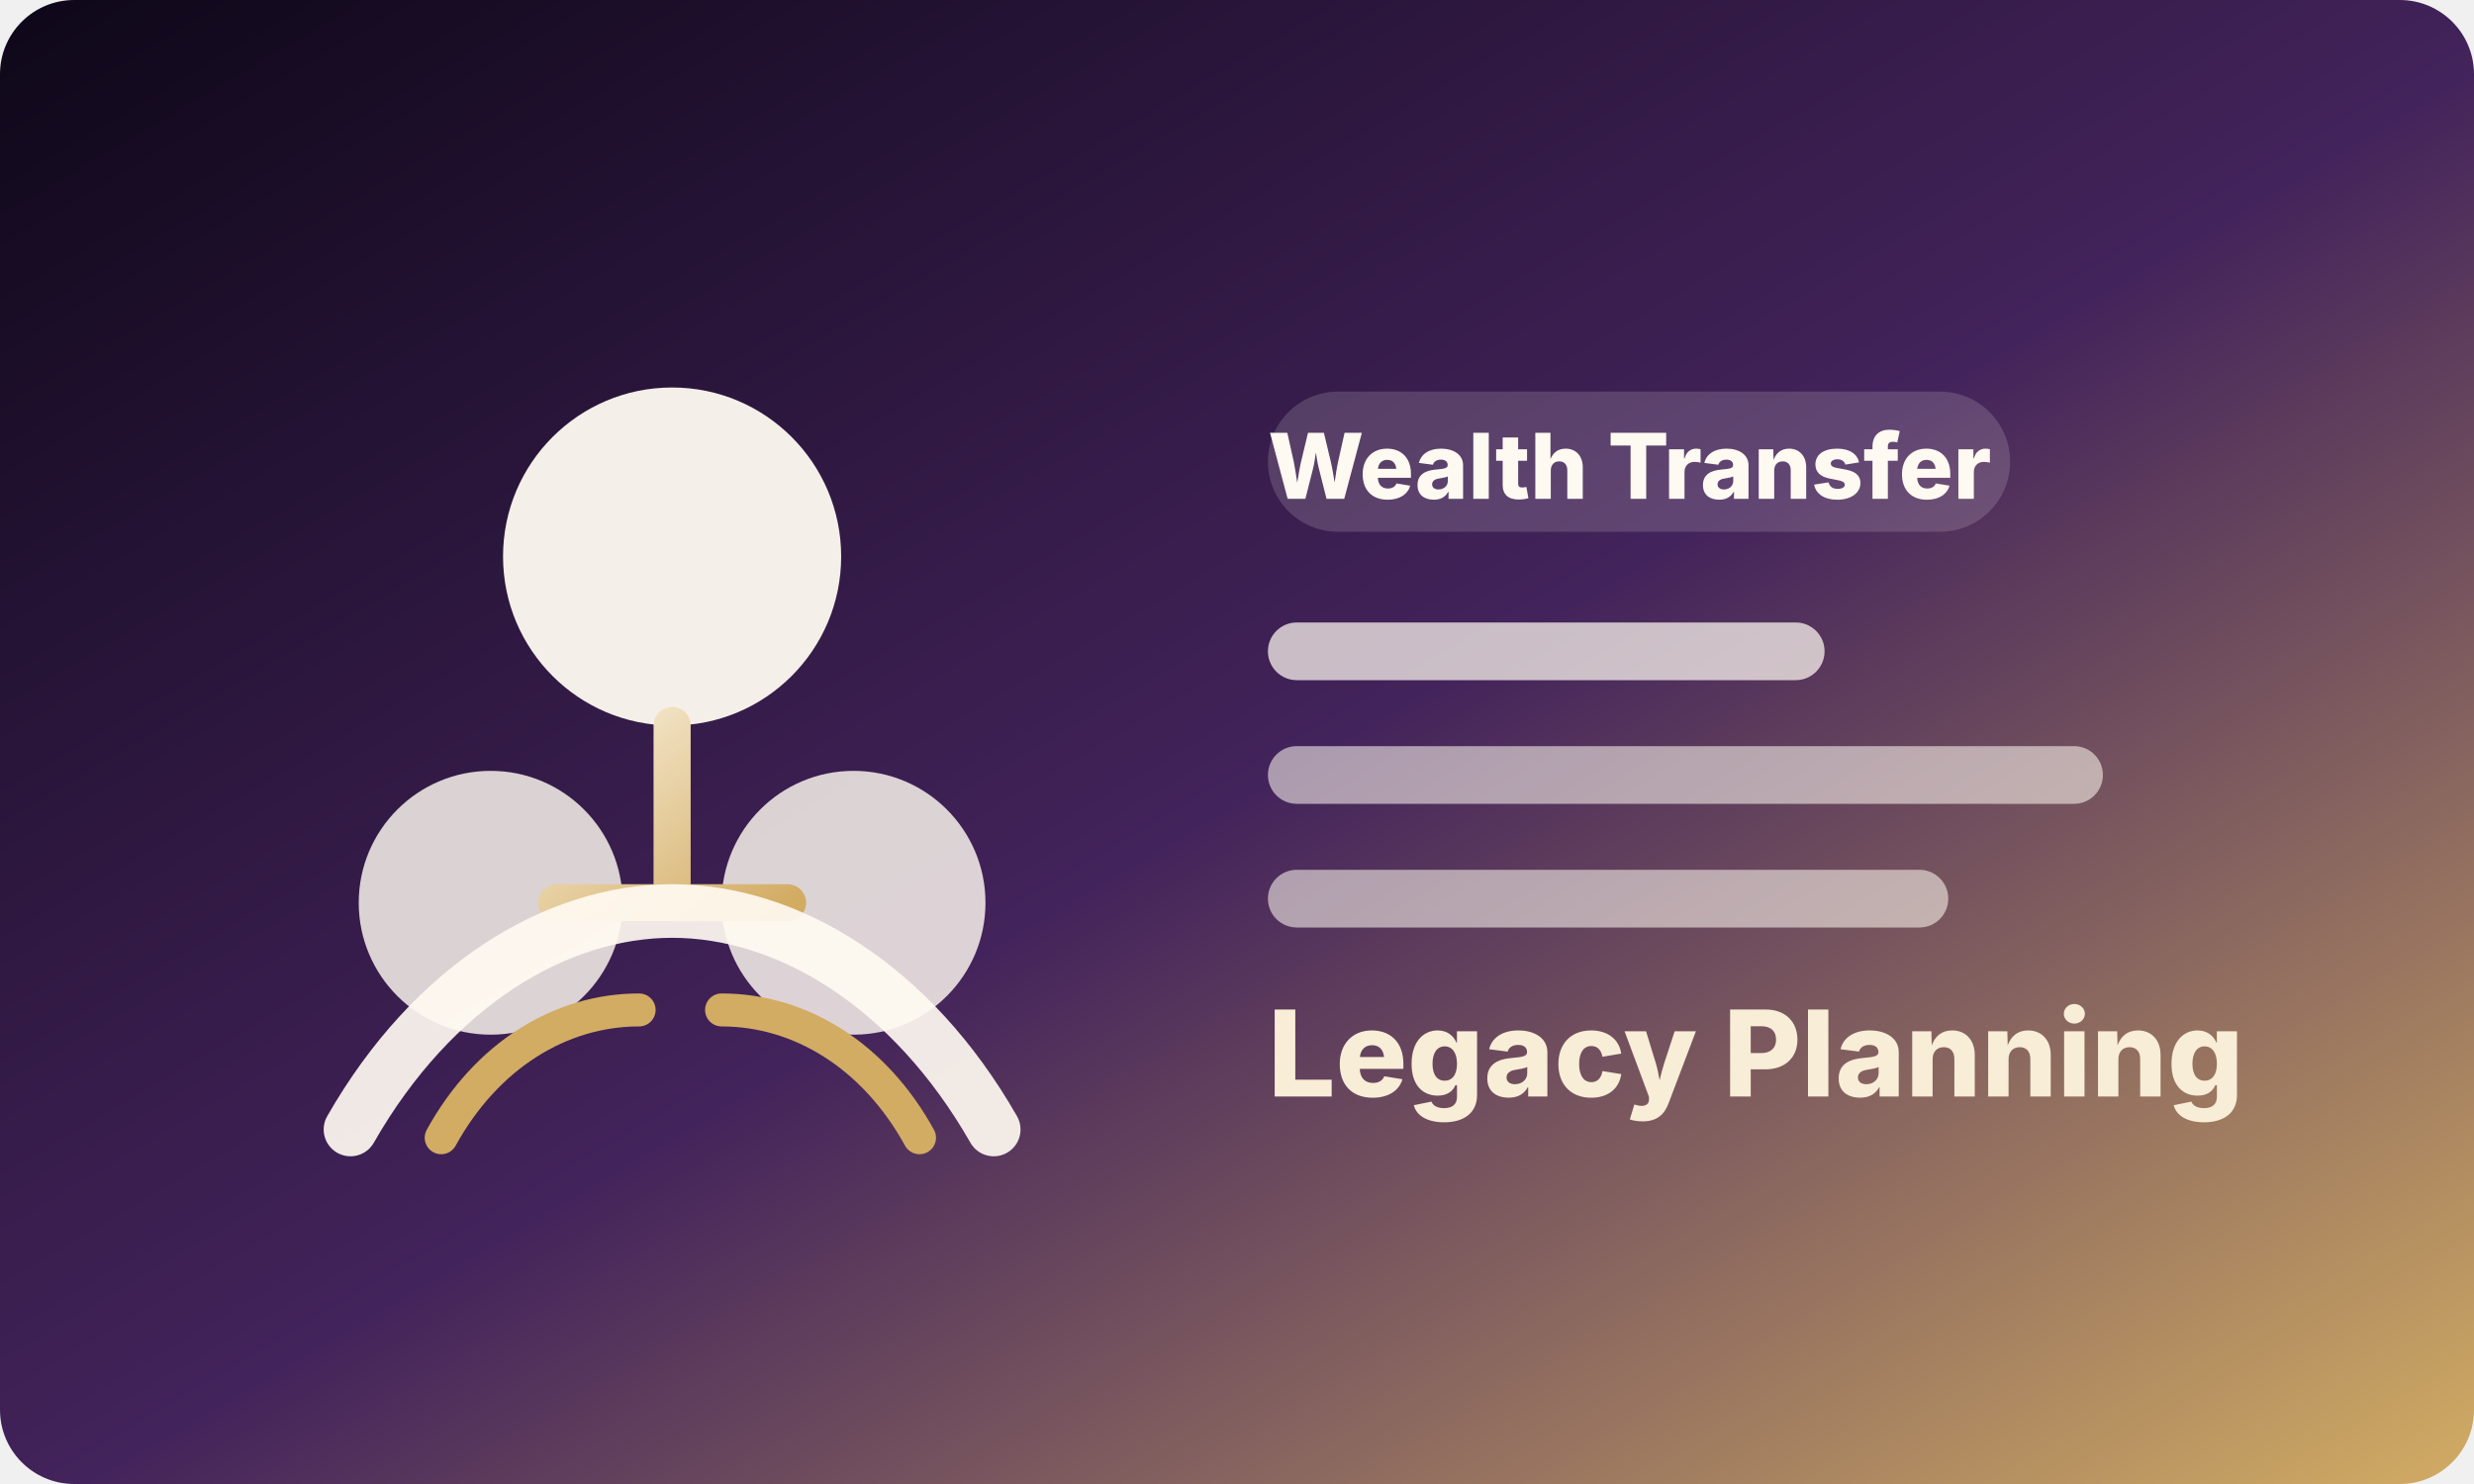
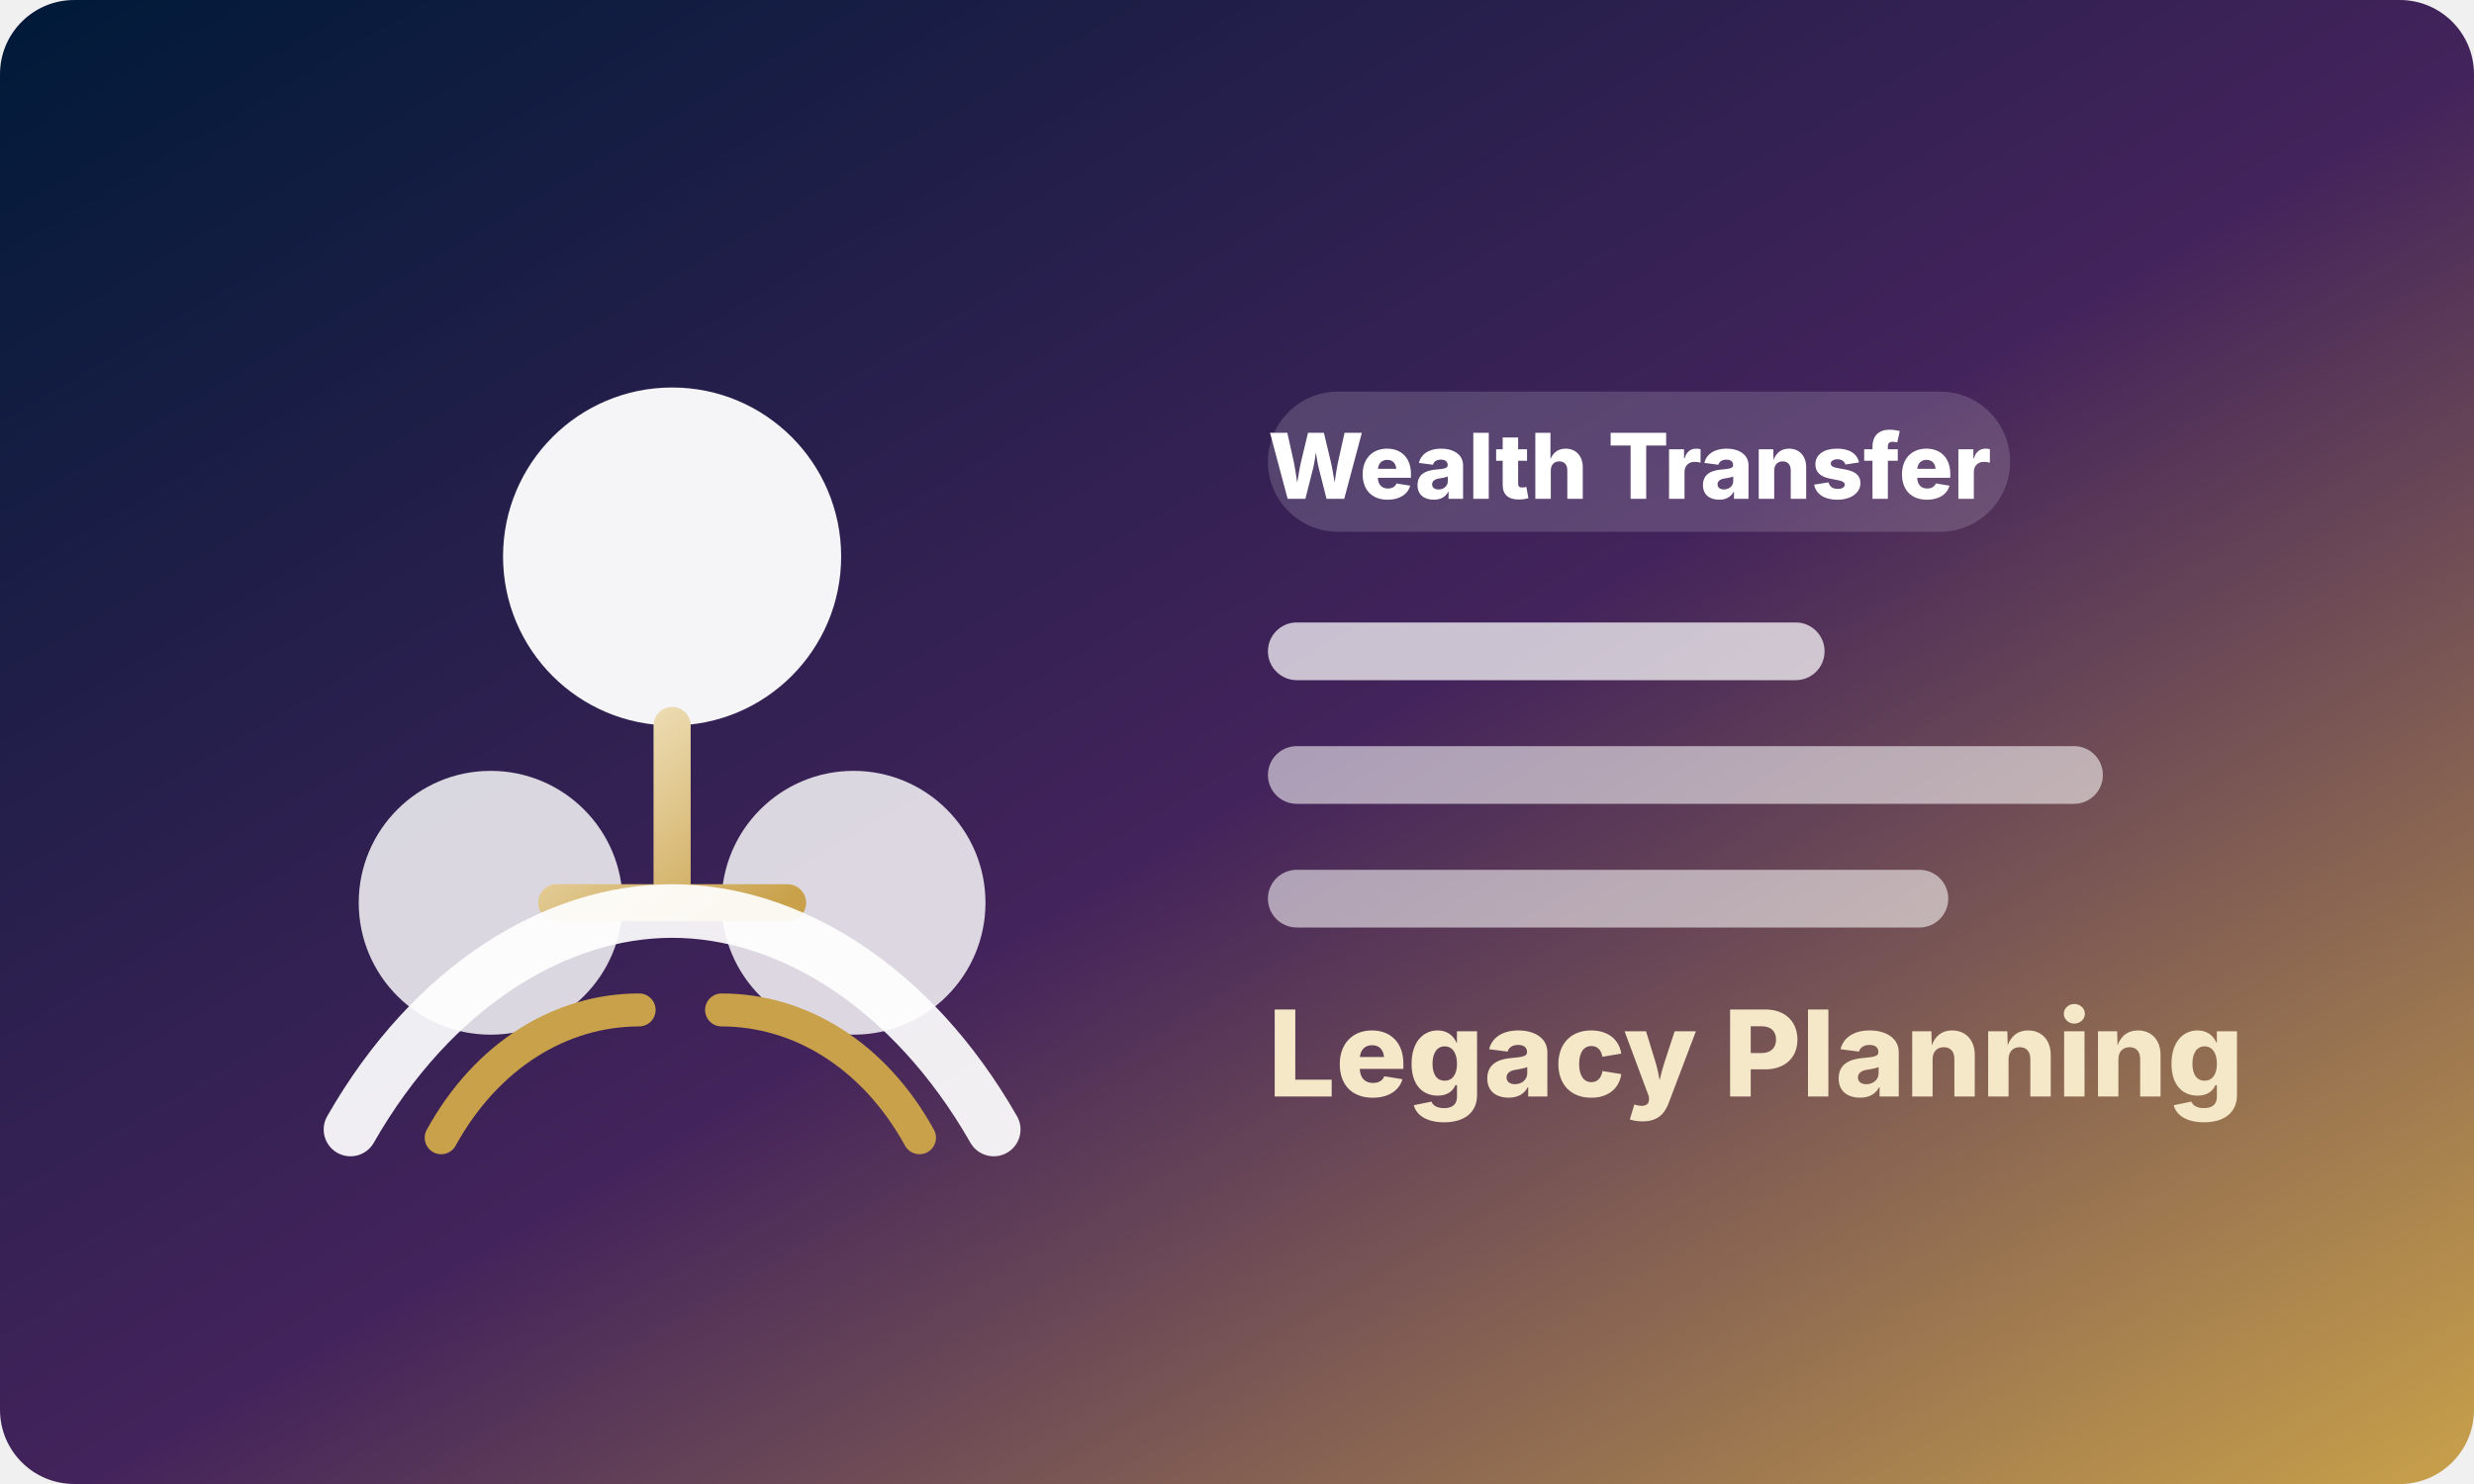
<svg xmlns="http://www.w3.org/2000/svg" width="1200" height="720" viewBox="0 0 1200 720" role="img" aria-labelledby="title desc">
  <defs>
    <linearGradient id="bg" x1="0" y1="0" x2="1" y2="1">
-       <stop stop-color="#0e0718" />
+       <stop stop-color="#001A38" />
      <stop offset=".52" stop-color="#43235b" />
-       <stop offset="1" stop-color="#d2ac63" />
+       <stop offset="1" stop-color="#C9A14A" />
    </linearGradient>
    <linearGradient id="gold" x1="0" y1="0" x2="1" y2="1">
-       <stop stop-color="#f8edd6" />
-       <stop offset="1" stop-color="#d2ac63" />
+       <stop stop-color="#F4E8C8" />
+       <stop offset="1" stop-color="#C9A14A" />
    </linearGradient>
  </defs>
  <rect width="1200" height="720" rx="36" fill="url(#bg)" />
-   <circle cx="326" cy="270" r="82" fill="#fffaf1" opacity=".95" />
-   <circle cx="238" cy="438" r="64" fill="#fffaf1" opacity=".82" />
-   <circle cx="414" cy="438" r="64" fill="#fffaf1" opacity=".82" />
+   <circle cx="326" cy="270" r="82" fill="#FFFFFF" opacity=".95" />
+   <circle cx="238" cy="438" r="64" fill="#FFFFFF" opacity=".82" />
+   <circle cx="414" cy="438" r="64" fill="#FFFFFF" opacity=".82" />
  <path d="M326 352v84M270 438h112" fill="none" stroke="url(#gold)" stroke-width="18" stroke-linecap="round" />
-   <path d="M170 548c40-70 100-106 156-106s116 36 156 106" fill="none" stroke="#fffaf1" stroke-width="26" stroke-linecap="round" opacity=".92" />
-   <path d="M214 552c22-40 58-62 96-62M350 490c38 0 74 22 96 62" fill="none" stroke="#d2ac63" stroke-width="16" stroke-linecap="round" />
-   <rect x="615" y="190" width="360" height="68" rx="34" fill="#fffaf1" opacity=".16" />
-   <rect x="615" y="302" width="270" height="28" rx="14" fill="#fffaf1" opacity=".72" />
-   <rect x="615" y="362" width="405" height="28" rx="14" fill="#fffaf1" opacity=".56" />
-   <rect x="615" y="422" width="330" height="28" rx="14" fill="#fffaf1" opacity=".56" />
-   <text x="615" y="242" fill="#fffaf1" font-family="Inter, Arial, sans-serif" font-size="44" font-weight="800">Wealth Transfer</text>
-   <text x="615" y="532" fill="#f8edd6" font-family="Inter, Arial, sans-serif" font-size="58" font-weight="800">Legacy Planning</text>
+   <path d="M170 548c40-70 100-106 156-106s116 36 156 106" fill="none" stroke="#FFFFFF" stroke-width="26" stroke-linecap="round" opacity=".92" />
+   <path d="M214 552c22-40 58-62 96-62M350 490c38 0 74 22 96 62" fill="none" stroke="#C9A14A" stroke-width="16" stroke-linecap="round" />
+   <rect x="615" y="190" width="360" height="68" rx="34" fill="#FFFFFF" opacity=".16" />
+   <rect x="615" y="302" width="270" height="28" rx="14" fill="#FFFFFF" opacity=".72" />
+   <rect x="615" y="362" width="405" height="28" rx="14" fill="#FFFFFF" opacity=".56" />
+   <rect x="615" y="422" width="330" height="28" rx="14" fill="#FFFFFF" opacity=".56" />
+   <text x="615" y="242" fill="#FFFFFF" font-family="Inter, Arial, sans-serif" font-size="44" font-weight="800">Wealth Transfer</text>
+   <text x="615" y="532" fill="#F4E8C8" font-family="Inter, Arial, sans-serif" font-size="58" font-weight="800">Legacy Planning</text>
</svg>
